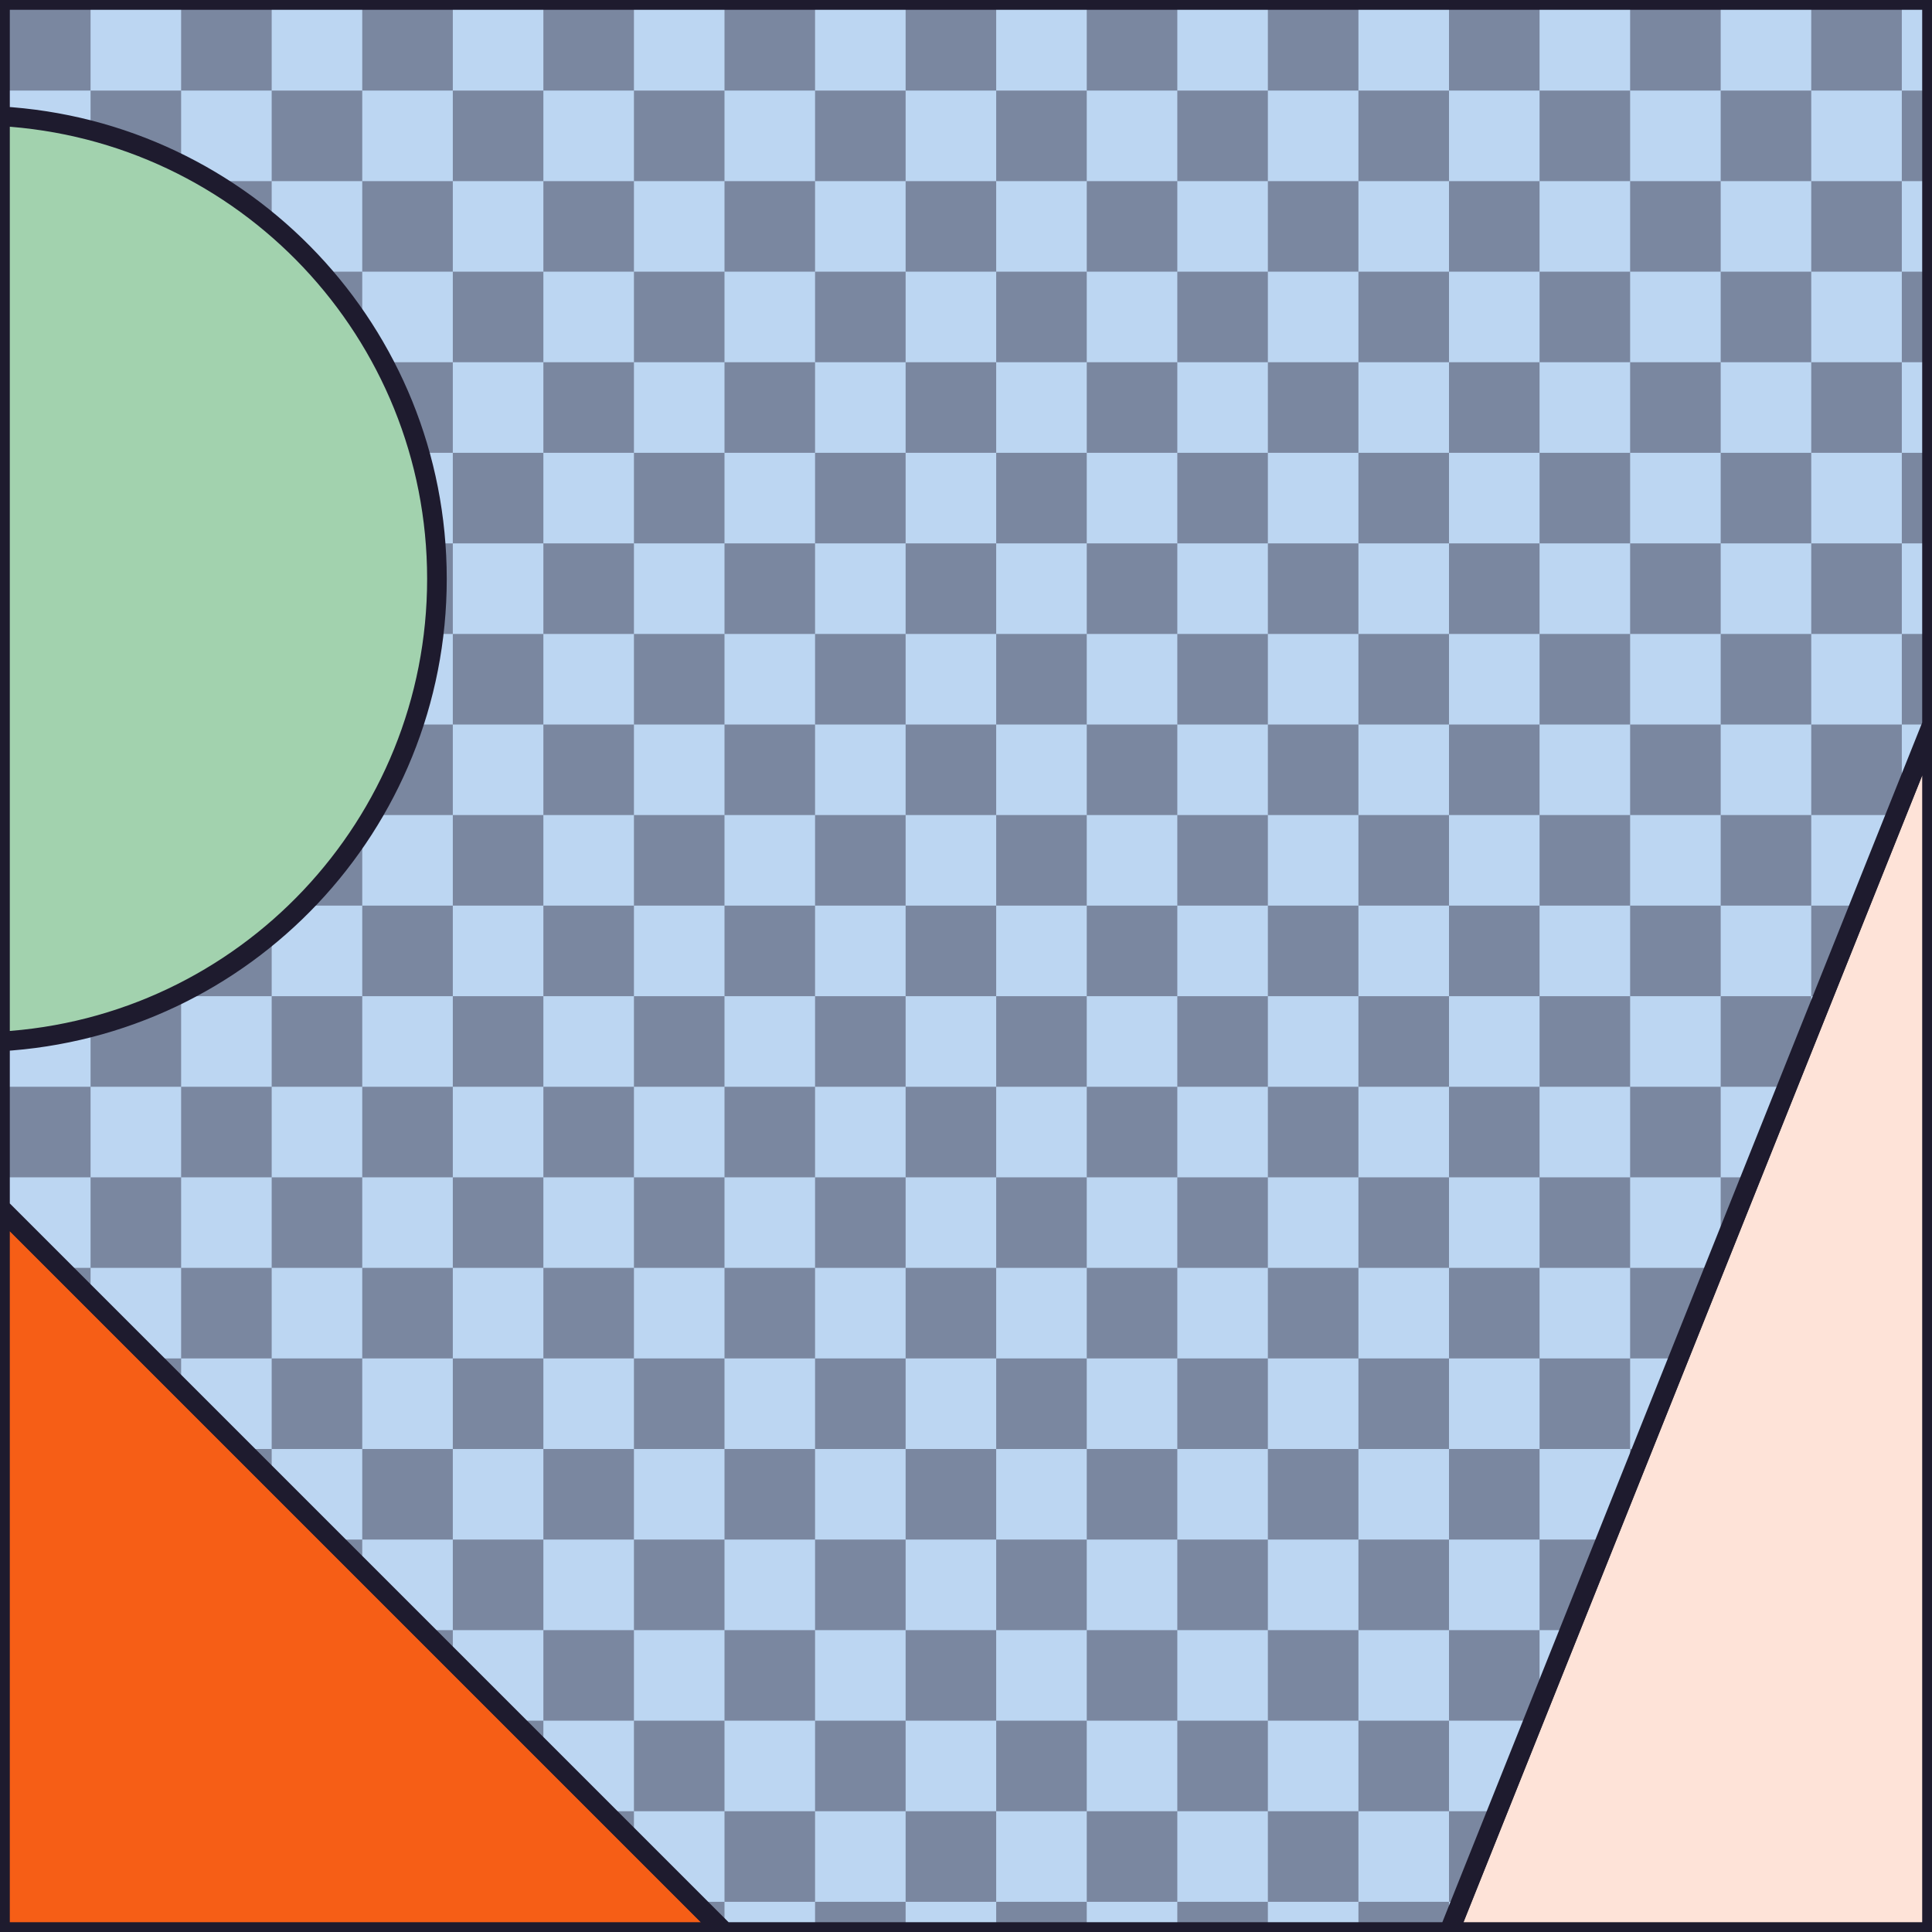
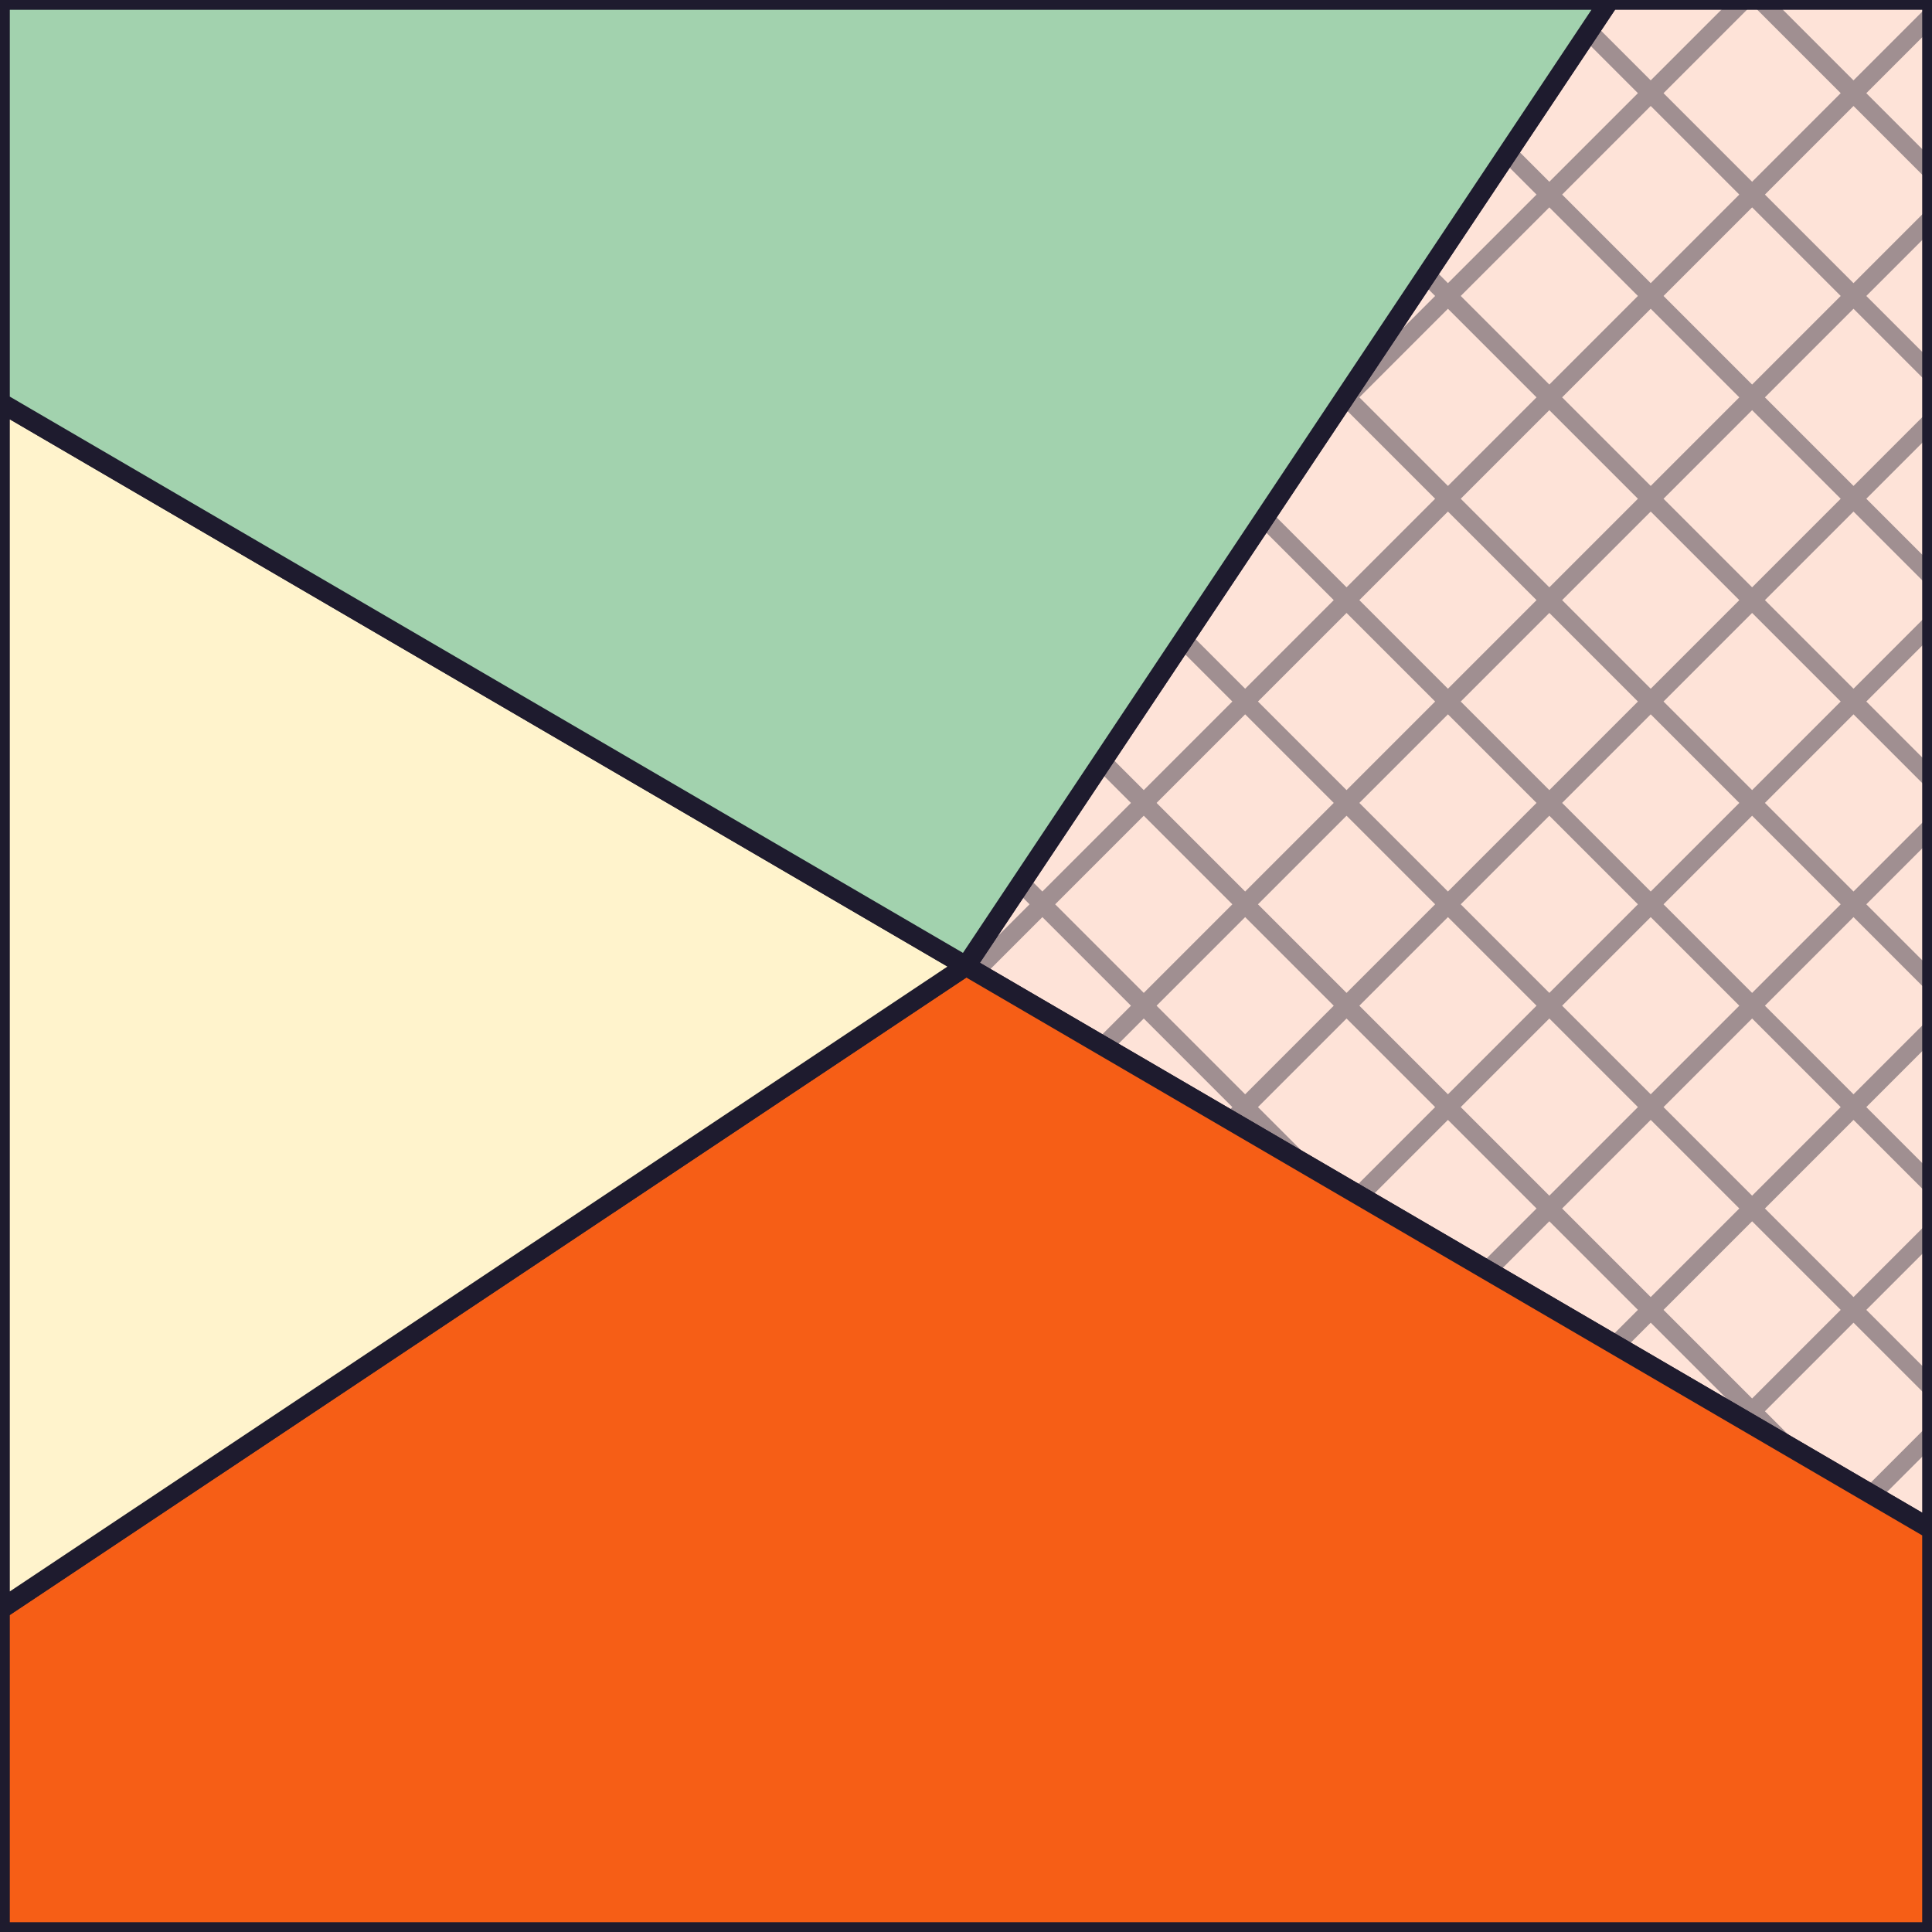
<svg xmlns="http://www.w3.org/2000/svg" viewBox="0 0 256 256" width="96" height="96" aria-hidden="true">
  <defs>
-     <clipPath id="cp2">
-       <path d="M0 0L256 0L256 96L192 256L96 256L0 160Z" />
+     <clipPath id="cp0">
+       <path d="M128 128L213.3 0L256 0L256 202.7Z" />
    </clipPath>
    <clipPath id="cq">
      <rect width="256" height="256" />
    </clipPath>
  </defs>
  <g clip-path="url(#cq)">
-     <path d="M96 256L0 256L0 160Z" fill="#F65E16" />
-     <path d="M96 256L0 256L0 160Z" fill="none" stroke="#1E1B2E" stroke-width="2.6" stroke-linejoin="round" />
-     <path d="M256 96L256 256L192 256Z" fill="#FEE3D8" />
-     <path d="M256 96L256 256L192 256Z" fill="none" stroke="#1E1B2E" stroke-width="2.6" stroke-linejoin="round" />
-     <path d="M0 0L256 0L256 96L192 256L96 256L0 160Z" fill="#BCD6F2" />
-     <g clip-path="url(#cp2)">
-       <path d="M-24 -24h12v12h-12ZM-12 -12h12v12h-12ZM0 -24h12v12h-12ZM12 -12h12v12h-12ZM24 -24h12v12h-12ZM36 -12h12v12h-12ZM48 -24h12v12h-12ZM60 -12h12v12h-12ZM72 -24h12v12h-12ZM84 -12h12v12h-12ZM96 -24h12v12h-12ZM108 -12h12v12h-12ZM120 -24h12v12h-12ZM132 -12h12v12h-12ZM144 -24h12v12h-12ZM156 -12h12v12h-12ZM168 -24h12v12h-12ZM180 -12h12v12h-12ZM192 -24h12v12h-12ZM204 -12h12v12h-12ZM216 -24h12v12h-12ZM228 -12h12v12h-12ZM240 -24h12v12h-12ZM252 -12h12v12h-12ZM264 -24h12v12h-12ZM276 -12h12v12h-12ZM-24 0h12v12h-12ZM-12 12h12v12h-12ZM0 0h12v12h-12ZM12 12h12v12h-12ZM24 0h12v12h-12ZM36 12h12v12h-12ZM48 0h12v12h-12ZM60 12h12v12h-12ZM72 0h12v12h-12ZM84 12h12v12h-12ZM96 0h12v12h-12ZM108 12h12v12h-12ZM120 0h12v12h-12ZM132 12h12v12h-12ZM144 0h12v12h-12ZM156 12h12v12h-12ZM168 0h12v12h-12ZM180 12h12v12h-12ZM192 0h12v12h-12ZM204 12h12v12h-12ZM216 0h12v12h-12ZM228 12h12v12h-12ZM240 0h12v12h-12ZM252 12h12v12h-12ZM264 0h12v12h-12ZM276 12h12v12h-12ZM-24 24h12v12h-12ZM-12 36h12v12h-12ZM0 24h12v12h-12ZM12 36h12v12h-12ZM24 24h12v12h-12ZM36 36h12v12h-12ZM48 24h12v12h-12ZM60 36h12v12h-12ZM72 24h12v12h-12ZM84 36h12v12h-12ZM96 24h12v12h-12ZM108 36h12v12h-12ZM120 24h12v12h-12ZM132 36h12v12h-12ZM144 24h12v12h-12ZM156 36h12v12h-12ZM168 24h12v12h-12ZM180 36h12v12h-12ZM192 24h12v12h-12ZM204 36h12v12h-12ZM216 24h12v12h-12ZM228 36h12v12h-12ZM240 24h12v12h-12ZM252 36h12v12h-12ZM264 24h12v12h-12ZM276 36h12v12h-12ZM-24 48h12v12h-12ZM-12 60h12v12h-12ZM0 48h12v12h-12ZM12 60h12v12h-12ZM24 48h12v12h-12ZM36 60h12v12h-12ZM48 48h12v12h-12ZM60 60h12v12h-12ZM72 48h12v12h-12ZM84 60h12v12h-12ZM96 48h12v12h-12ZM108 60h12v12h-12ZM120 48h12v12h-12ZM132 60h12v12h-12ZM144 48h12v12h-12ZM156 60h12v12h-12ZM168 48h12v12h-12ZM180 60h12v12h-12ZM192 48h12v12h-12ZM204 60h12v12h-12ZM216 48h12v12h-12ZM228 60h12v12h-12ZM240 48h12v12h-12ZM252 60h12v12h-12ZM264 48h12v12h-12ZM276 60h12v12h-12ZM-24 72h12v12h-12ZM-12 84h12v12h-12ZM0 72h12v12h-12ZM12 84h12v12h-12ZM24 72h12v12h-12ZM36 84h12v12h-12ZM48 72h12v12h-12ZM60 84h12v12h-12ZM72 72h12v12h-12ZM84 84h12v12h-12ZM96 72h12v12h-12ZM108 84h12v12h-12ZM120 72h12v12h-12ZM132 84h12v12h-12ZM144 72h12v12h-12ZM156 84h12v12h-12ZM168 72h12v12h-12ZM180 84h12v12h-12ZM192 72h12v12h-12ZM204 84h12v12h-12ZM216 72h12v12h-12ZM228 84h12v12h-12ZM240 72h12v12h-12ZM252 84h12v12h-12ZM264 72h12v12h-12ZM276 84h12v12h-12ZM-24 96h12v12h-12ZM-12 108h12v12h-12ZM0 96h12v12h-12ZM12 108h12v12h-12ZM24 96h12v12h-12ZM36 108h12v12h-12ZM48 96h12v12h-12ZM60 108h12v12h-12ZM72 96h12v12h-12ZM84 108h12v12h-12ZM96 96h12v12h-12ZM108 108h12v12h-12ZM120 96h12v12h-12ZM132 108h12v12h-12ZM144 96h12v12h-12ZM156 108h12v12h-12ZM168 96h12v12h-12ZM180 108h12v12h-12ZM192 96h12v12h-12ZM204 108h12v12h-12ZM216 96h12v12h-12ZM228 108h12v12h-12ZM240 96h12v12h-12ZM252 108h12v12h-12ZM264 96h12v12h-12ZM276 108h12v12h-12ZM-24 120h12v12h-12ZM-12 132h12v12h-12ZM0 120h12v12h-12ZM12 132h12v12h-12ZM24 120h12v12h-12ZM36 132h12v12h-12ZM48 120h12v12h-12ZM60 132h12v12h-12ZM72 120h12v12h-12ZM84 132h12v12h-12ZM96 120h12v12h-12ZM108 132h12v12h-12ZM120 120h12v12h-12ZM132 132h12v12h-12ZM144 120h12v12h-12ZM156 132h12v12h-12ZM168 120h12v12h-12ZM180 132h12v12h-12ZM192 120h12v12h-12ZM204 132h12v12h-12ZM216 120h12v12h-12ZM228 132h12v12h-12ZM240 120h12v12h-12ZM252 132h12v12h-12ZM264 120h12v12h-12ZM276 132h12v12h-12ZM-24 144h12v12h-12ZM-12 156h12v12h-12ZM0 144h12v12h-12ZM12 156h12v12h-12ZM24 144h12v12h-12ZM36 156h12v12h-12ZM48 144h12v12h-12ZM60 156h12v12h-12ZM72 144h12v12h-12ZM84 156h12v12h-12ZM96 144h12v12h-12ZM108 156h12v12h-12ZM120 144h12v12h-12ZM132 156h12v12h-12ZM144 144h12v12h-12ZM156 156h12v12h-12ZM168 144h12v12h-12ZM180 156h12v12h-12ZM192 144h12v12h-12ZM204 156h12v12h-12ZM216 144h12v12h-12ZM228 156h12v12h-12ZM240 144h12v12h-12ZM252 156h12v12h-12ZM264 144h12v12h-12ZM276 156h12v12h-12ZM-24 168h12v12h-12ZM-12 180h12v12h-12ZM0 168h12v12h-12ZM12 180h12v12h-12ZM24 168h12v12h-12ZM36 180h12v12h-12ZM48 168h12v12h-12ZM60 180h12v12h-12ZM72 168h12v12h-12ZM84 180h12v12h-12ZM96 168h12v12h-12ZM108 180h12v12h-12ZM120 168h12v12h-12ZM132 180h12v12h-12ZM144 168h12v12h-12ZM156 180h12v12h-12ZM168 168h12v12h-12ZM180 180h12v12h-12ZM192 168h12v12h-12ZM204 180h12v12h-12ZM216 168h12v12h-12ZM228 180h12v12h-12ZM240 168h12v12h-12ZM252 180h12v12h-12ZM264 168h12v12h-12ZM276 180h12v12h-12ZM-24 192h12v12h-12ZM-12 204h12v12h-12ZM0 192h12v12h-12ZM12 204h12v12h-12ZM24 192h12v12h-12ZM36 204h12v12h-12ZM48 192h12v12h-12ZM60 204h12v12h-12ZM72 192h12v12h-12ZM84 204h12v12h-12ZM96 192h12v12h-12ZM108 204h12v12h-12ZM120 192h12v12h-12ZM132 204h12v12h-12ZM144 192h12v12h-12ZM156 204h12v12h-12ZM168 192h12v12h-12ZM180 204h12v12h-12ZM192 192h12v12h-12ZM204 204h12v12h-12ZM216 192h12v12h-12ZM228 204h12v12h-12ZM240 192h12v12h-12ZM252 204h12v12h-12ZM264 192h12v12h-12ZM276 204h12v12h-12ZM-24 216h12v12h-12ZM-12 228h12v12h-12ZM0 216h12v12h-12ZM12 228h12v12h-12ZM24 216h12v12h-12ZM36 228h12v12h-12ZM48 216h12v12h-12ZM60 228h12v12h-12ZM72 216h12v12h-12ZM84 228h12v12h-12ZM96 216h12v12h-12ZM108 228h12v12h-12ZM120 216h12v12h-12ZM132 228h12v12h-12ZM144 216h12v12h-12ZM156 228h12v12h-12ZM168 216h12v12h-12ZM180 228h12v12h-12ZM192 216h12v12h-12ZM204 228h12v12h-12ZM216 216h12v12h-12ZM228 228h12v12h-12ZM240 216h12v12h-12ZM252 228h12v12h-12ZM264 216h12v12h-12ZM276 228h12v12h-12ZM-24 240h12v12h-12ZM-12 252h12v12h-12ZM0 240h12v12h-12ZM12 252h12v12h-12ZM24 240h12v12h-12ZM36 252h12v12h-12ZM48 240h12v12h-12ZM60 252h12v12h-12ZM72 240h12v12h-12ZM84 252h12v12h-12ZM96 240h12v12h-12ZM108 252h12v12h-12ZM120 240h12v12h-12ZM132 252h12v12h-12ZM144 240h12v12h-12ZM156 252h12v12h-12ZM168 240h12v12h-12ZM180 252h12v12h-12ZM192 240h12v12h-12ZM204 252h12v12h-12ZM216 240h12v12h-12ZM228 252h12v12h-12ZM240 240h12v12h-12ZM252 252h12v12h-12ZM264 240h12v12h-12ZM276 252h12v12h-12ZM-24 264h12v12h-12ZM-12 276h12v12h-12ZM0 264h12v12h-12ZM12 276h12v12h-12ZM24 264h12v12h-12ZM36 276h12v12h-12ZM48 264h12v12h-12ZM60 276h12v12h-12ZM72 264h12v12h-12ZM84 276h12v12h-12ZM96 264h12v12h-12ZM108 276h12v12h-12ZM120 264h12v12h-12ZM132 276h12v12h-12ZM144 264h12v12h-12ZM156 276h12v12h-12ZM168 264h12v12h-12ZM180 276h12v12h-12ZM192 264h12v12h-12ZM204 276h12v12h-12ZM216 264h12v12h-12ZM228 276h12v12h-12ZM240 264h12v12h-12ZM252 276h12v12h-12ZM264 264h12v12h-12ZM276 276h12v12h-12Z" fill="#7A87A0" />
+     <path d="M128 128L213.3 0L256 0L256 202.7Z" fill="#FEE3D8" />
+     <g clip-path="url(#cp0)">
+       <g transform="rotate(45 192 101.3)">
+         <path d="M53 -37.5V240M72 -37.5V240M91 -37.5V240M110 -37.5V240M129 -37.5V240M148 -37.5V240M167 -37.5V240M186 -37.5V240M205 -37.5V240M224 -37.5V240M243 -37.5V240M262 -37.5V240M281 -37.5V240M300 -37.5V240M319 -37.5V240M53 -37.5H331M53 -18.5H331M53 0.5H331M53 19.5H331M53 38.5H331M53 57.5H331M53 76.5H331M53 95.5H331M53 114.5H331M53 133.5H331M53 152.5H331M53 171.5H331M53 190.5H331M53 209.5H331M53 228.5H331" fill="none" stroke="#A08F91" stroke-width="2.4" stroke-linecap="round" />
+       </g>
    </g>
-     <path d="M0 0L256 0L256 96L192 256L96 256L0 160Z" fill="none" stroke="#1E1B2E" stroke-width="2.6" stroke-linejoin="round" />
-     <path d="M0 138A61.4 61.4 0 0 0 0 15.4Z" fill="#A2D2AE" />
-     <path d="M0 138A61.4 61.4 0 0 0 0 15.4Z" fill="none" stroke="#1E1B2E" stroke-width="2.6" stroke-linejoin="round" />
+     <path d="M128 128L213.3 0L256 0L256 202.7Z" fill="none" stroke="#1E1B2E" stroke-width="2.6" stroke-linejoin="round" />
+     <path d="M128 128L256 202.7L256 256L0 256L0 213.3Z" fill="#F65E16" />
+     <path d="M128 128L256 202.7L256 256L0 256L0 213.3Z" fill="none" stroke="#1E1B2E" stroke-width="2.6" stroke-linejoin="round" />
+     <path d="M128 128L0 213.3L0 53.3Z" fill="#FFF3CC" />
+     <path d="M128 128L0 213.3L0 53.3Z" fill="none" stroke="#1E1B2E" stroke-width="2.6" stroke-linejoin="round" />
+     <path d="M128 128L0 53.3L0 0L213.3 0Z" fill="#A2D2AE" />
+     <path d="M128 128L0 53.3L0 0L213.3 0Z" fill="none" stroke="#1E1B2E" stroke-width="2.6" stroke-linejoin="round" />
  </g>
</svg>
